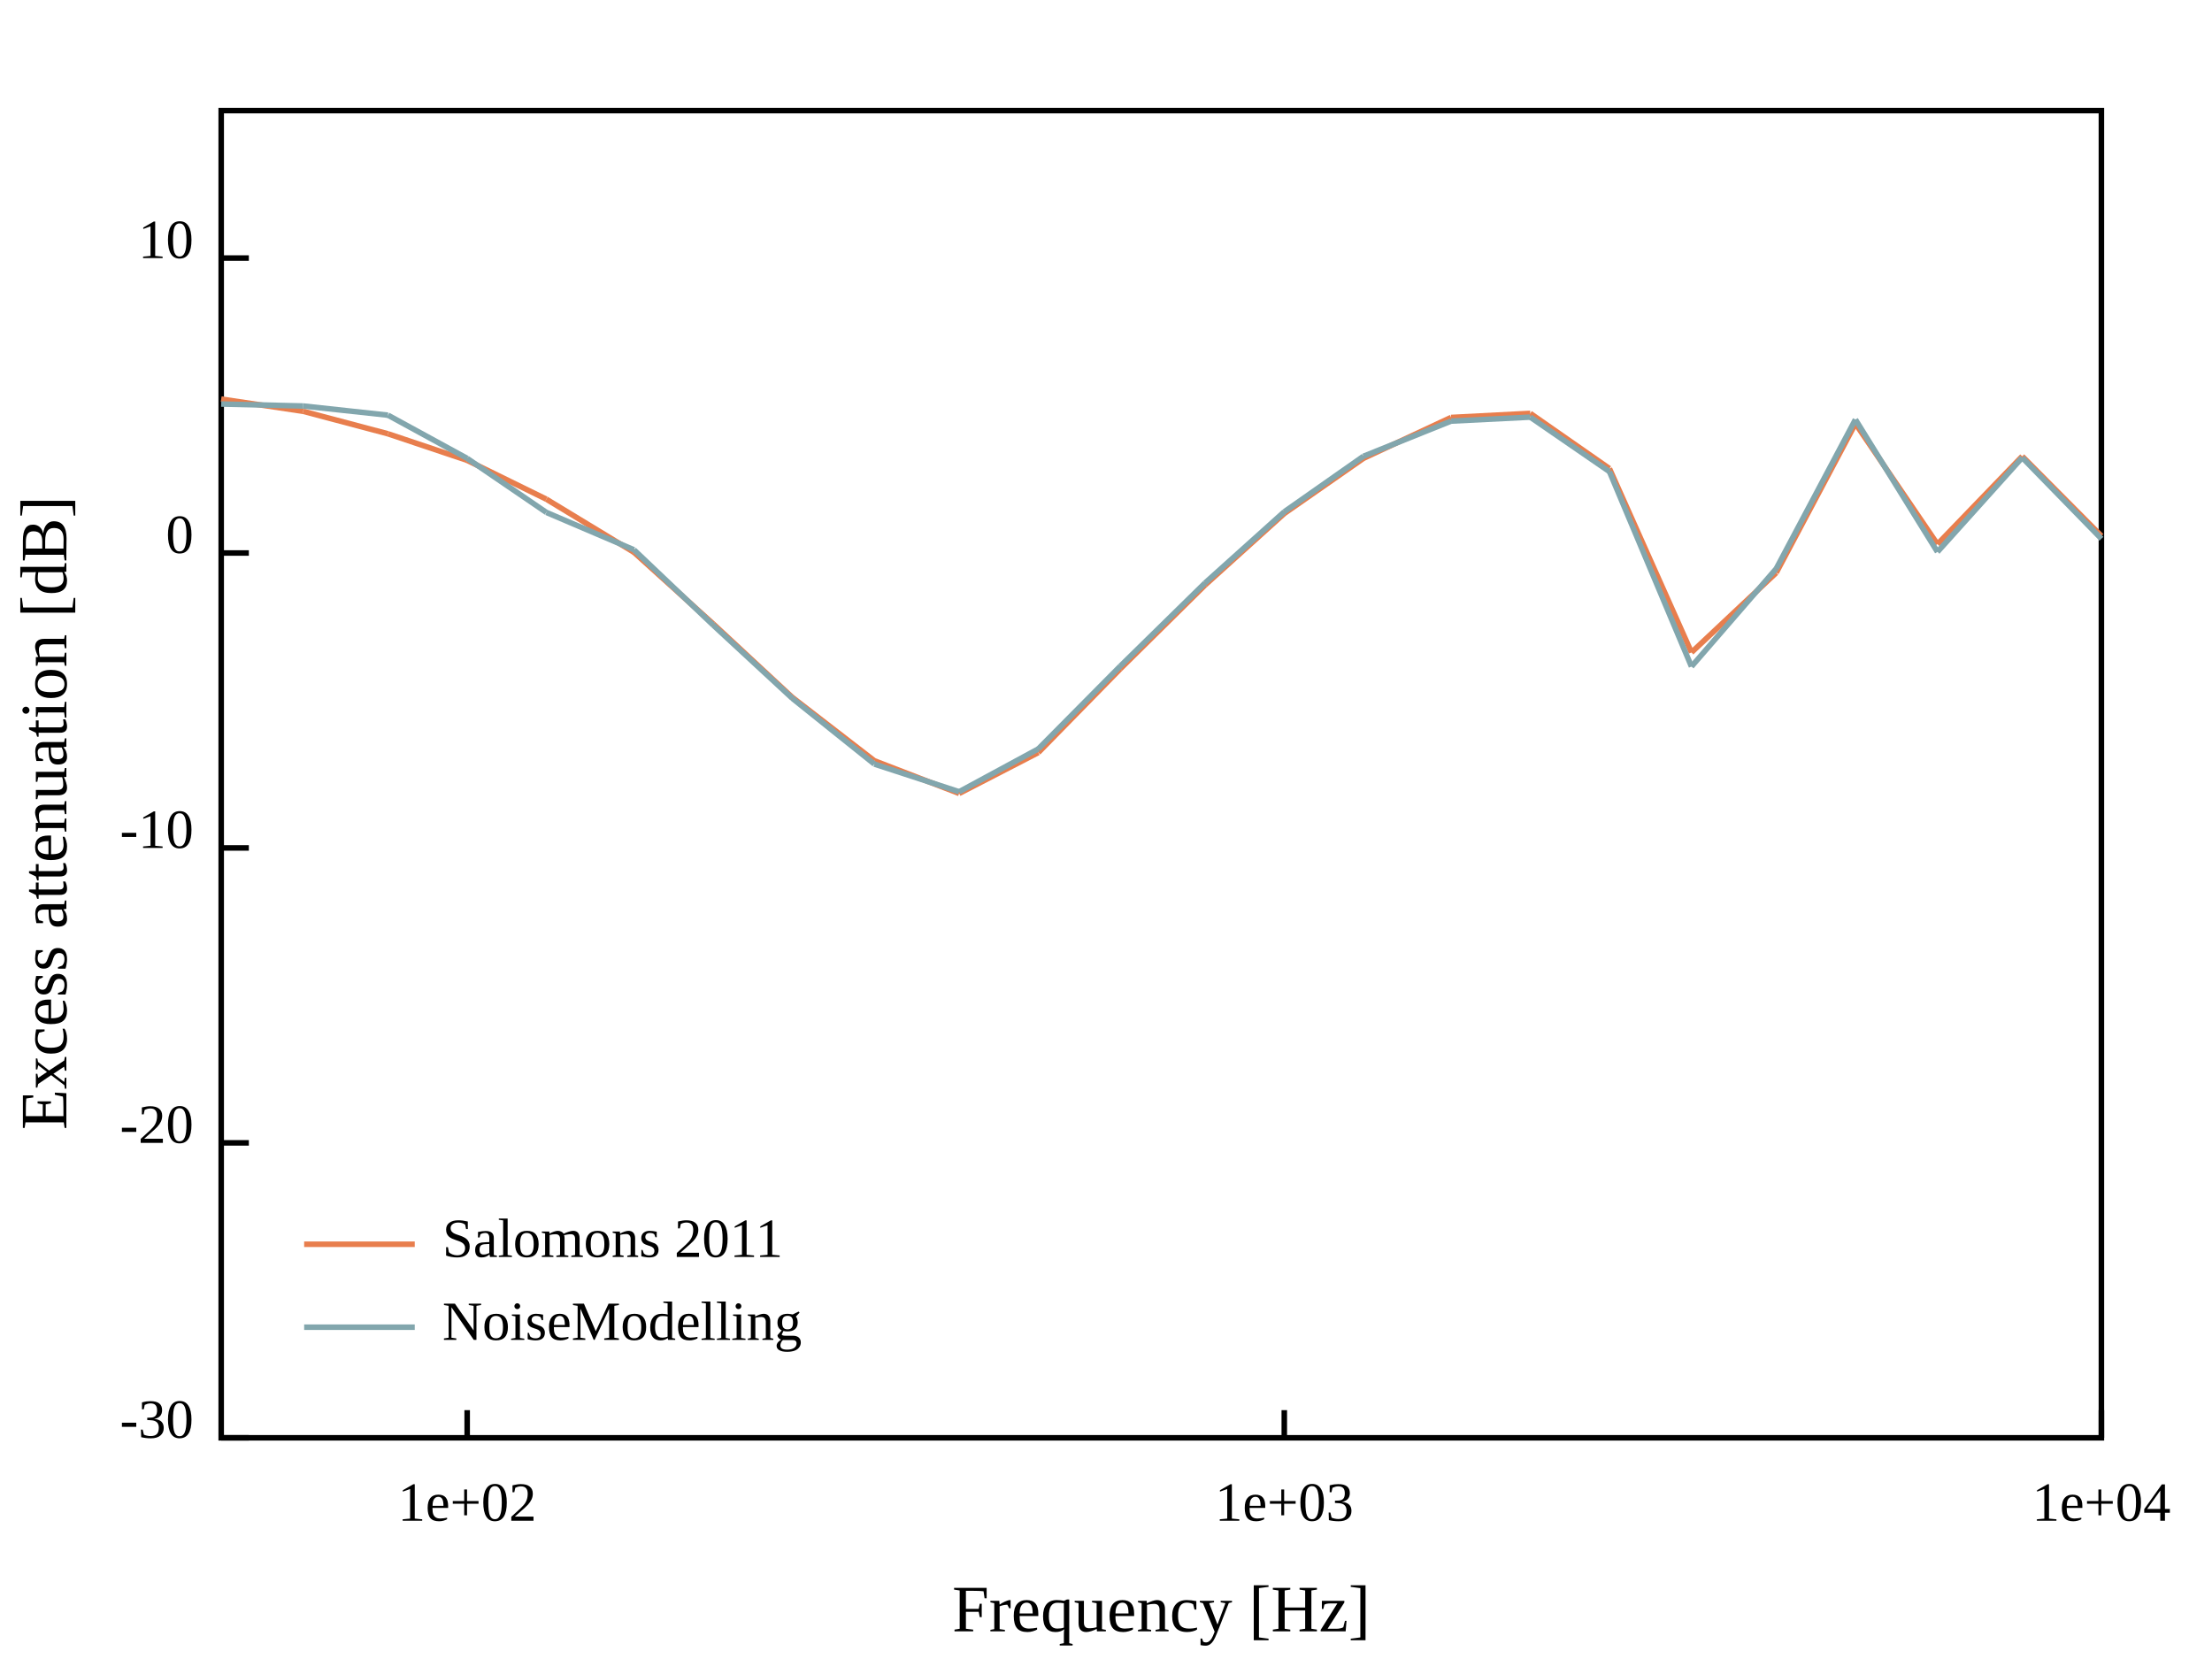
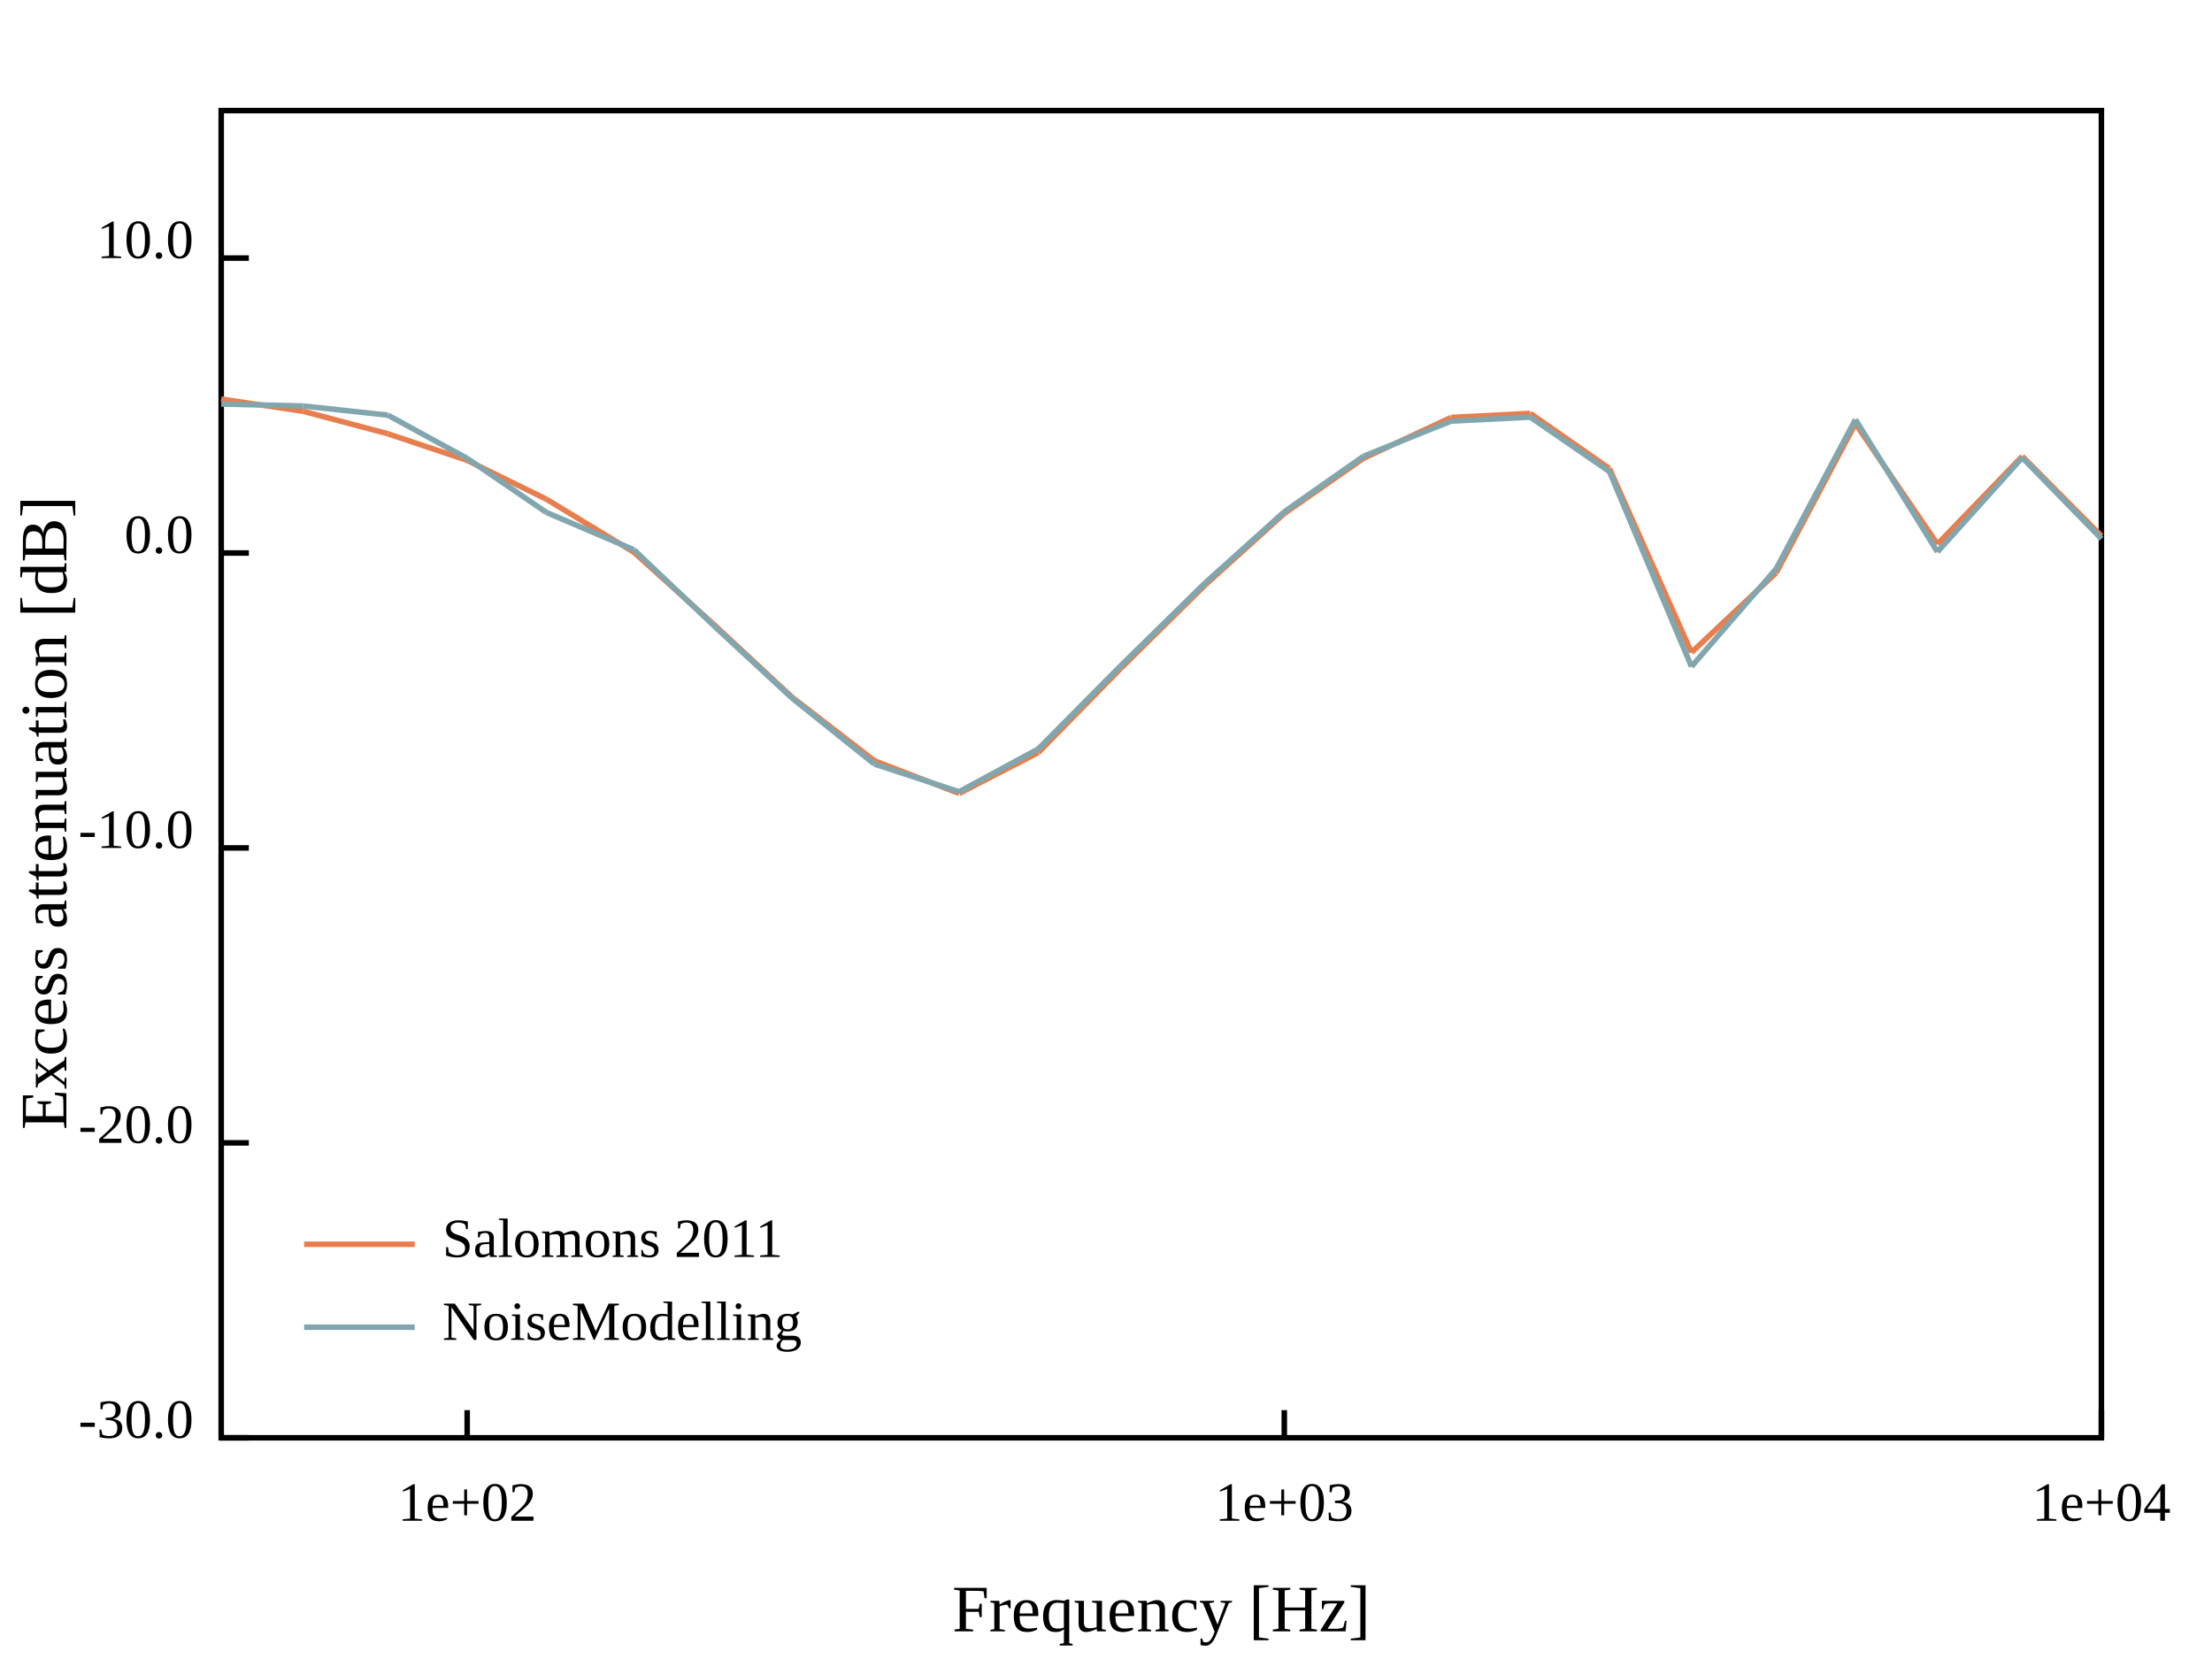
- <svg height="300" width="400">
+ <svg xmlns="http://www.w3.org/2000/svg" height="300" width="400">
  <rect width="400" height="300" x="0" y="0" style="fill:white; stroke:none" />
  <rect width="340" height="240" x="40" y="20" style="fill:none; stroke-width:1;stroke:black" />
  <line x1="40" y1="260" x2="45" y2="260" style="fill:none; stroke-width:1; stroke:black" />
-   <text x="35" y="260" text-anchor="end" style="stroke:none; fill:black; font-size:smaller">-30</text>
+   <text x="35" y="260" text-anchor="end" style="stroke:none; fill:black; font-size:smaller">-30.0</text>
  <line x1="40" y1="206.667" x2="45" y2="206.667" style="fill:none; stroke-width:1; stroke:black" />
-   <text x="35" y="206.667" text-anchor="end" style="stroke:none; fill:black; font-size:smaller">-20</text>
+   <text x="35" y="206.667" text-anchor="end" style="stroke:none; fill:black; font-size:smaller">-20.0</text>
  <line x1="40" y1="153.333" x2="45" y2="153.333" style="fill:none; stroke-width:1; stroke:black" />
-   <text x="35" y="153.333" text-anchor="end" style="stroke:none; fill:black; font-size:smaller">-10</text>
+   <text x="35" y="153.333" text-anchor="end" style="stroke:none; fill:black; font-size:smaller">-10.0</text>
  <line x1="40" y1="100" x2="45" y2="100" style="fill:none; stroke-width:1; stroke:black" />
-   <text x="35" y="100" text-anchor="end" style="stroke:none; fill:black; font-size:smaller">0</text>
+   <text x="35" y="100" text-anchor="end" style="stroke:none; fill:black; font-size:smaller">0.0</text>
  <line x1="40" y1="46.667" x2="45" y2="46.667" style="fill:none; stroke-width:1; stroke:black" />
-   <text x="35" y="46.667" text-anchor="end" style="stroke:none; fill:black; font-size:smaller">10</text>
+   <text x="35" y="46.667" text-anchor="end" style="stroke:none; fill:black; font-size:smaller">10.0</text>
  <line x1="84.48" y1="260" x2="84.48" y2="255" style="fill:none; stroke-width:1; stroke:black" />
  <text x="84.48" y="275" text-anchor="middle" style="stroke:none; fill:black; font-size:smaller">1e+02</text>
  <line x1="232.24" y1="260" x2="232.24" y2="255" style="fill:none; stroke-width:1; stroke:black" />
  <text x="232.24" y="275" text-anchor="middle" style="stroke:none; fill:black; font-size:smaller">1e+03</text>
  <line x1="380" y1="260" x2="380" y2="255" style="fill:none; stroke-width:1; stroke:black" />
  <text x="380" y="275" text-anchor="middle" style="stroke:none; fill:black; font-size:smaller">1e+04</text>
  <line x1="40" y1="72.163" x2="54.831" y2="74.38" style="fill:none; stroke-width:1; stroke:rgb(232,126,77)" />
  <line x1="54.831" y1="74.38" x2="70.161" y2="78.445" style="fill:none; stroke-width:1; stroke:rgb(232,126,77)" />
  <line x1="70.161" y1="78.445" x2="84.48" y2="83.249" style="fill:none; stroke-width:1; stroke:rgb(232,126,77)" />
  <line x1="84.48" y1="83.249" x2="98.8" y2="90.269" style="fill:none; stroke-width:1; stroke:rgb(232,126,77)" />
  <line x1="98.8" y1="90.269" x2="114.641" y2="99.877" style="fill:none; stroke-width:1; stroke:rgb(232,126,77)" />
  <line x1="114.641" y1="99.877" x2="128.96" y2="112.81" style="fill:none; stroke-width:1; stroke:rgb(232,126,77)" />
  <line x1="128.96" y1="112.81" x2="143.28" y2="126.112" style="fill:none; stroke-width:1; stroke:rgb(232,126,77)" />
  <line x1="143.28" y1="126.112" x2="158.11" y2="137.567" style="fill:none; stroke-width:1; stroke:rgb(232,126,77)" />
  <line x1="158.11" y1="137.567" x2="173.441" y2="143.48" style="fill:none; stroke-width:1; stroke:rgb(232,126,77)" />
  <line x1="173.441" y1="143.48" x2="187.76" y2="136.089" style="fill:none; stroke-width:1; stroke:rgb(232,126,77)" />
  <line x1="187.76" y1="136.089" x2="202.591" y2="120.939" style="fill:none; stroke-width:1; stroke:rgb(232,126,77)" />
  <line x1="202.591" y1="120.939" x2="217.921" y2="105.789" style="fill:none; stroke-width:1; stroke:rgb(232,126,77)" />
  <line x1="217.921" y1="105.789" x2="232.24" y2="92.856" style="fill:none; stroke-width:1; stroke:rgb(232,126,77)" />
  <line x1="232.24" y1="92.856" x2="246.559" y2="82.879" style="fill:none; stroke-width:1; stroke:rgb(232,126,77)" />
  <line x1="246.559" y1="82.879" x2="262.401" y2="75.489" style="fill:none; stroke-width:1; stroke:rgb(232,126,77)" />
  <line x1="262.401" y1="75.489" x2="276.72" y2="74.75" style="fill:none; stroke-width:1; stroke:rgb(232,126,77)" />
  <line x1="276.72" y1="74.75" x2="291.04" y2="84.727" style="fill:none; stroke-width:1; stroke:rgb(232,126,77)" />
  <line x1="291.04" y1="84.727" x2="305.87" y2="117.983" style="fill:none; stroke-width:1; stroke:rgb(232,126,77)" />
  <line x1="305.87" y1="117.983" x2="321.2" y2="103.572" style="fill:none; stroke-width:1; stroke:rgb(232,126,77)" />
  <line x1="321.2" y1="103.572" x2="335.52" y2="76.597" style="fill:none; stroke-width:1; stroke:rgb(232,126,77)" />
  <line x1="335.52" y1="76.597" x2="350.351" y2="98.399" style="fill:none; stroke-width:1; stroke:rgb(232,126,77)" />
  <line x1="350.351" y1="98.399" x2="365.681" y2="82.51" style="fill:none; stroke-width:1; stroke:rgb(232,126,77)" />
  <line x1="365.681" y1="82.51" x2="380" y2="96.921" style="fill:none; stroke-width:1; stroke:rgb(232,126,77)" />
  <line x1="40" y1="73.061" x2="54.831" y2="73.417" style="fill:none; stroke-width:1; stroke:rgb(130,166,173)" />
  <line x1="54.831" y1="73.417" x2="70.161" y2="75.078" style="fill:none; stroke-width:1; stroke:rgb(130,166,173)" />
  <line x1="70.161" y1="75.078" x2="84.48" y2="82.892" style="fill:none; stroke-width:1; stroke:rgb(130,166,173)" />
  <line x1="84.48" y1="82.892" x2="98.8" y2="92.66" style="fill:none; stroke-width:1; stroke:rgb(130,166,173)" />
  <line x1="98.8" y1="92.66" x2="114.641" y2="99.421" style="fill:none; stroke-width:1; stroke:rgb(130,166,173)" />
  <line x1="114.641" y1="99.421" x2="128.96" y2="113.035" style="fill:none; stroke-width:1; stroke:rgb(130,166,173)" />
  <line x1="128.96" y1="113.035" x2="143.28" y2="126.286" style="fill:none; stroke-width:1; stroke:rgb(130,166,173)" />
  <line x1="143.28" y1="126.286" x2="158.11" y2="138.167" style="fill:none; stroke-width:1; stroke:rgb(130,166,173)" />
  <line x1="158.11" y1="138.167" x2="173.441" y2="143.172" style="fill:none; stroke-width:1; stroke:rgb(130,166,173)" />
  <line x1="173.441" y1="143.172" x2="187.76" y2="135.425" style="fill:none; stroke-width:1; stroke:rgb(130,166,173)" />
  <line x1="187.76" y1="135.425" x2="202.591" y2="120.455" style="fill:none; stroke-width:1; stroke:rgb(130,166,173)" />
  <line x1="202.591" y1="120.455" x2="217.921" y2="105.412" style="fill:none; stroke-width:1; stroke:rgb(130,166,173)" />
  <line x1="217.921" y1="105.412" x2="232.24" y2="92.543" style="fill:none; stroke-width:1; stroke:rgb(130,166,173)" />
  <line x1="232.24" y1="92.543" x2="246.559" y2="82.504" style="fill:none; stroke-width:1; stroke:rgb(130,166,173)" />
  <line x1="246.559" y1="82.504" x2="262.401" y2="76.148" style="fill:none; stroke-width:1; stroke:rgb(130,166,173)" />
  <line x1="262.401" y1="76.148" x2="276.72" y2="75.431" style="fill:none; stroke-width:1; stroke:rgb(130,166,173)" />
  <line x1="276.72" y1="75.431" x2="291.04" y2="85.282" style="fill:none; stroke-width:1; stroke:rgb(130,166,173)" />
  <line x1="291.04" y1="85.282" x2="305.87" y2="120.536" style="fill:none; stroke-width:1; stroke:rgb(130,166,173)" />
  <line x1="305.87" y1="120.536" x2="321.2" y2="102.829" style="fill:none; stroke-width:1; stroke:rgb(130,166,173)" />
  <line x1="321.2" y1="102.829" x2="335.52" y2="75.86" style="fill:none; stroke-width:1; stroke:rgb(130,166,173)" />
  <line x1="335.52" y1="75.86" x2="350.351" y2="99.801" style="fill:none; stroke-width:1; stroke:rgb(130,166,173)" />
  <line x1="350.351" y1="99.801" x2="365.681" y2="82.748" style="fill:none; stroke-width:1; stroke:rgb(130,166,173)" />
  <line x1="365.681" y1="82.748" x2="380" y2="97.426" style="fill:none; stroke-width:1; stroke:rgb(130,166,173)" />
  <text x="210" y="295" text-anchor="middle" style="stroke:none; fill:black">Frequency [Hz]</text>
  <text x="5" y="140" transform="rotate(-90, 12, 140)" text-anchor="middle" style="stroke:none; fill:black">Excess attenuation [dB]</text>
  <line x1="55" y1="225" x2="75" y2="225" style="fill:none; stroke-width:1; stroke:rgb(232,126,77)" />
  <text x="80" y="225" dominant-baseline="middle" style="stroke:none; fill:black; font-size:smaller">Salomons 2011</text>
  <line x1="55" y1="240" x2="75" y2="240" style="fill:none; stroke-width:1; stroke:rgb(130,166,173)" />
  <text x="80" y="240" dominant-baseline="middle" style="stroke:none; fill:black; font-size:smaller">NoiseModelling</text>
</svg>
